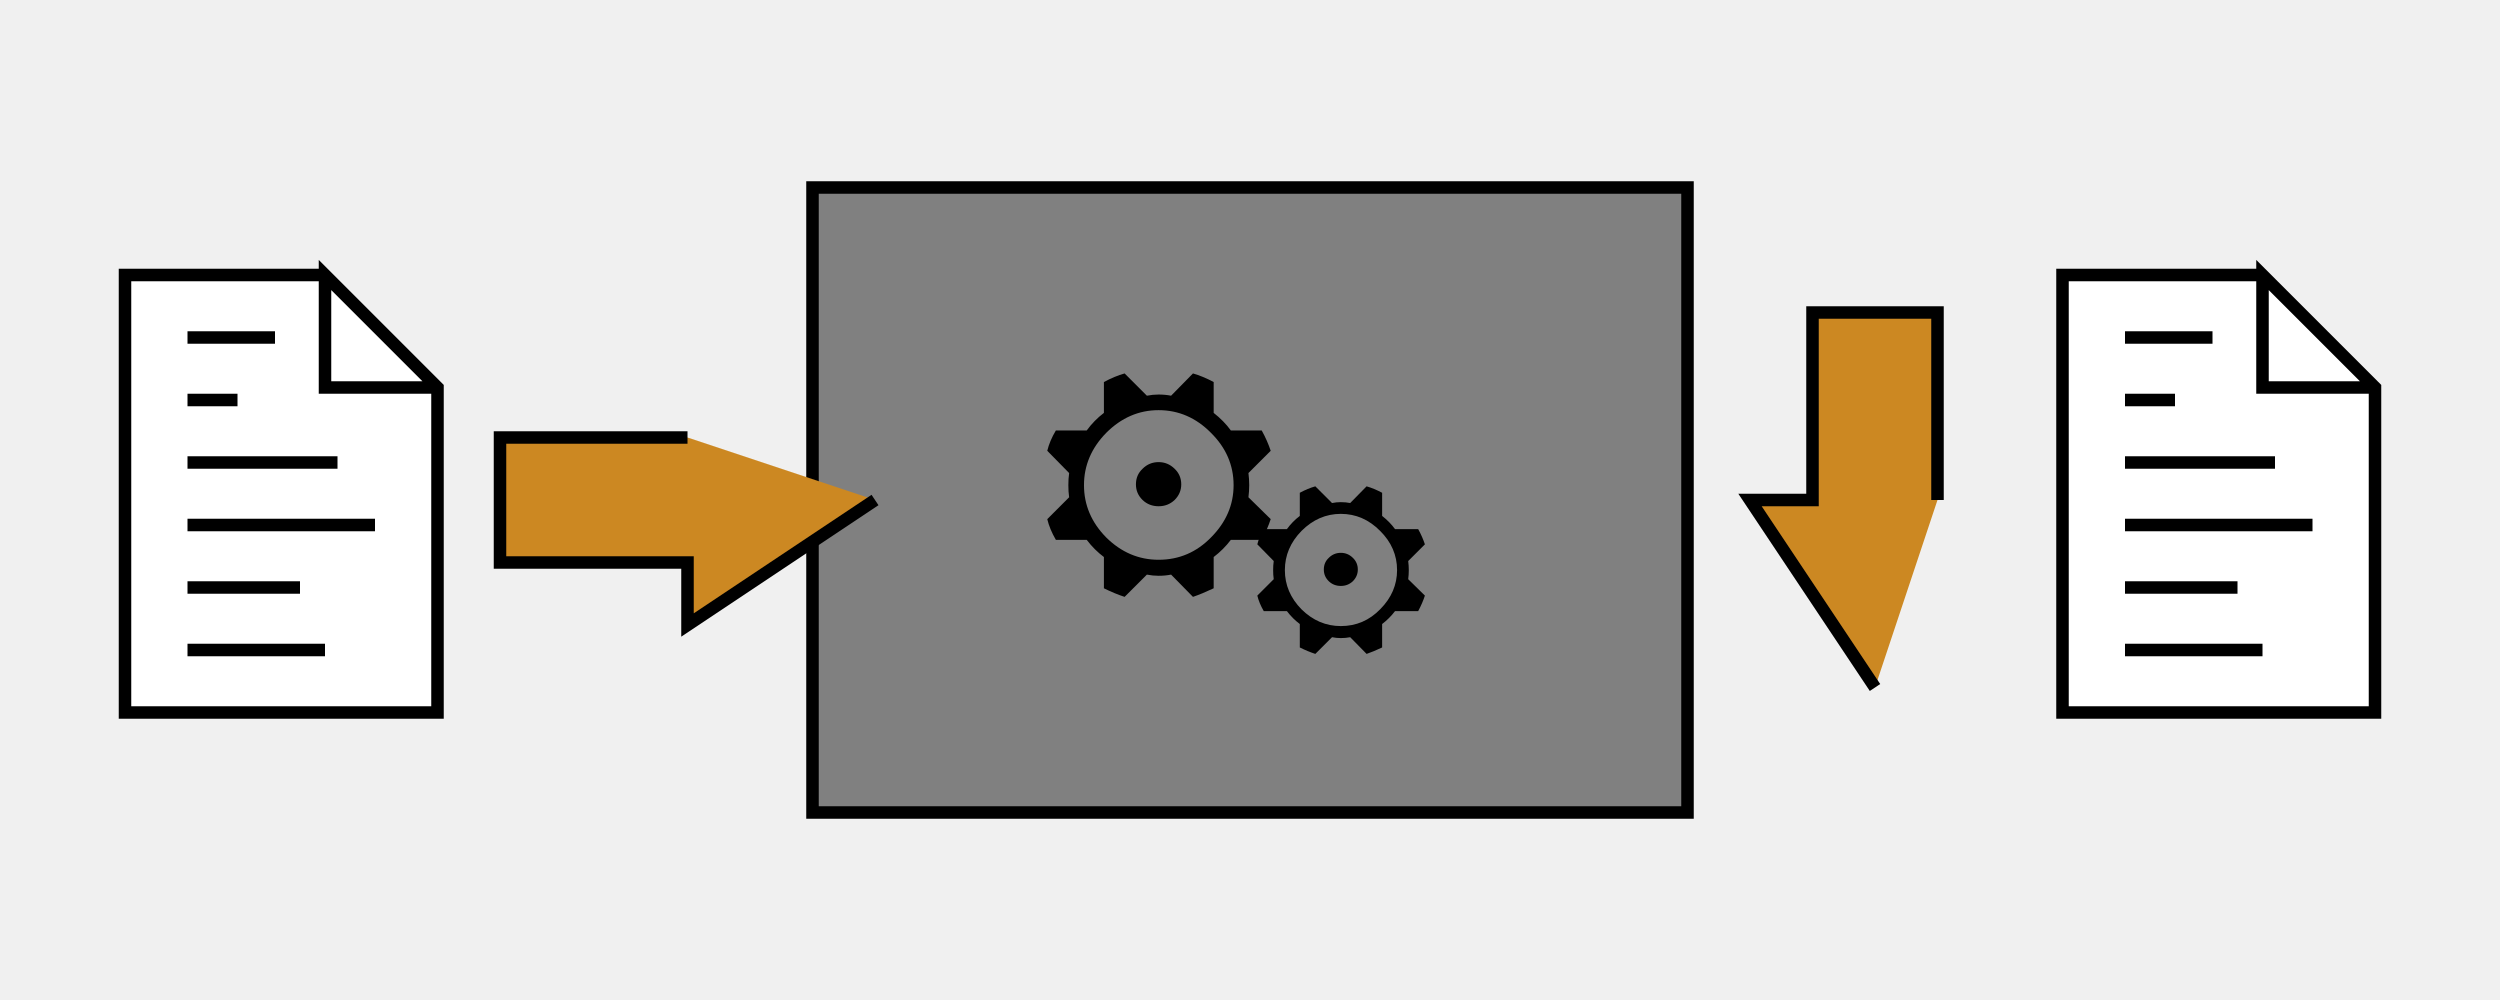
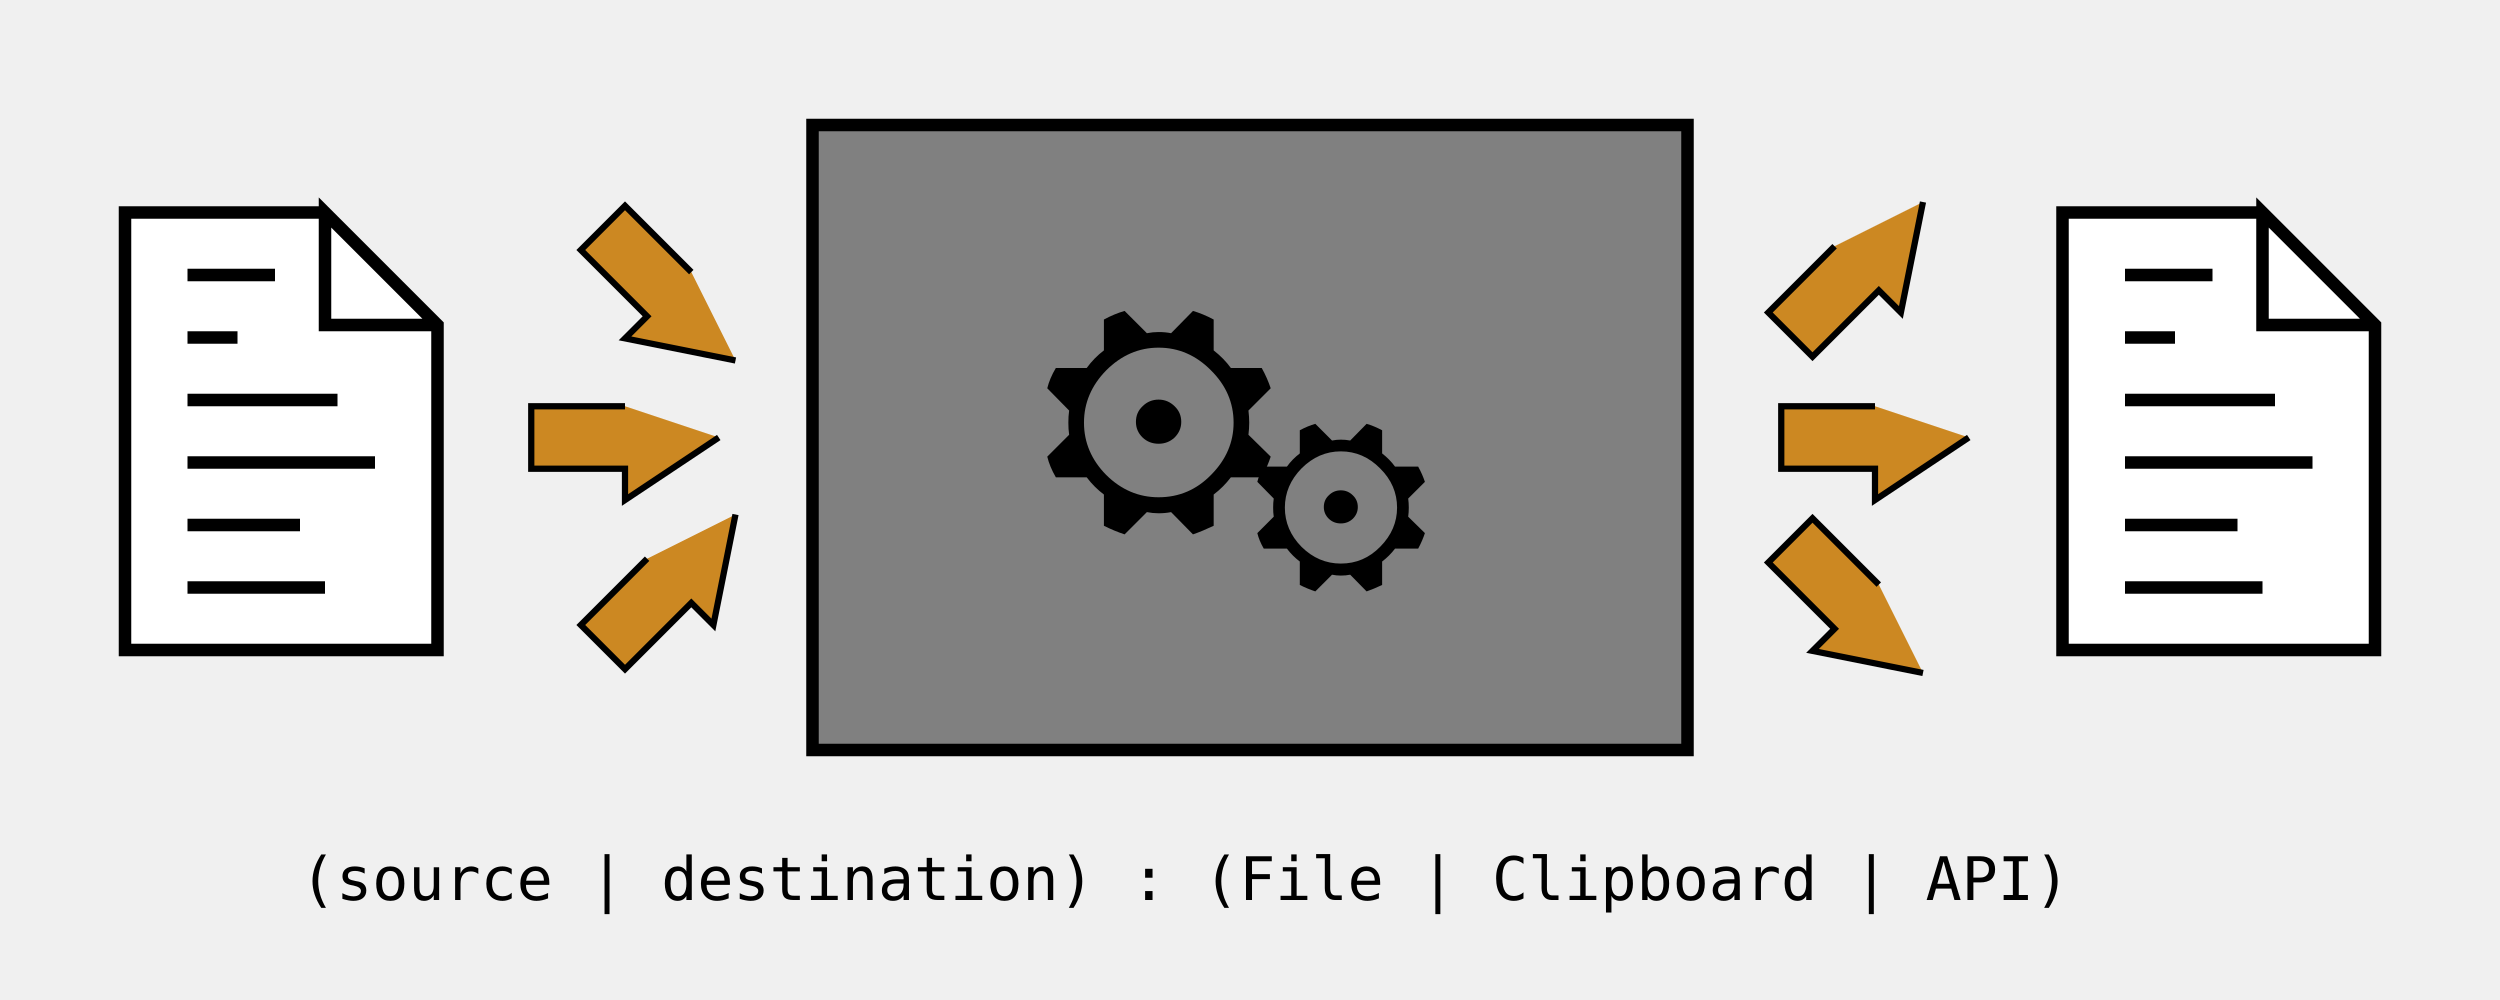
<svg xmlns="http://www.w3.org/2000/svg" viewBox="0 0 200 80">
  <defs>
-     <style>.arrow{fill:#cc8822;stroke:black;}.file{fill:white;stroke:black;}.screen{fill:gray;stroke:black;}</style>
+     <style>
+ .arrow{fill:#cc8822;stroke:black;}
+ .file{fill:white;stroke:black;}
+ .screen{fill:gray;stroke:black;}
+ .src{font-family:monospace;}
+ </style>
    <path id="file" class="file" d="M16,0l-16,0l0,35l25,0l0,-26l-9,-9l0,9l9,0M5,5l7,0M5,10l4,0M5,15l12,0M5,20l15,0M5,25l9,0M5,30l11,0" />
    <path id="screen" class="screen" d="M0,0l70,0l0,50l-70,0z" />
    <path id="arrow" class="arrow" d="M25,0l-15,10l0,-5l-15,0l0-10l15,0,l0,-5z" />
    <text id="gear" class="gear">⚙</text>
+     <text id="src" class="src">(source | destination) : (File | Clipboard | API)</text>
  </defs>
  <g>
-     <use href="#file" transform="translate(10,22)" />
-     <use href="#screen" transform="translate(65,15)" />
-     <use href="#gear" transform="translate(83,46),scale(2,2)" />
-     <use href="#gear" transform="translate(100,51),scale(1.5,1.5)" />
-     <use href="#arrow" transform="translate(45,40)" />
-     <use href="#file" transform="translate(165,22)" />
-     <use href="#arrow" transform="translate(150,30),rotate(90)" />
+     <g transform="translate(0,-5)">
+       <use href="#file" transform="translate(10,22)" />
+       <use href="#screen" transform="translate(65,15)" />
+       <use href="#gear" transform="translate(83,46),scale(2,2)" />
+       <use href="#gear" transform="translate(100,51),scale(1.5,1.5)" />
+       <use href="#arrow" transform="translate(50,25),rotate(45),scale(0.5)" />
+       <use href="#arrow" transform="translate(45,40),scale(0.5)" />
+       <use href="#arrow" transform="translate(50,55),rotate(-45),scale(0.5)" />
+       <use href="#file" transform="translate(165,22)" />
+       <use href="#arrow" transform="translate(145,30),rotate(-45),scale(0.5)" />
+       <use href="#arrow" transform="translate(145,40),scale(0.5)" />
+       <use href="#arrow" transform="translate(145,50),rotate(45),scale(0.5)" />
+     </g>
+     <use href="#src" transform="translate(24,72),scale(0.4)" />
  </g>
</svg>
